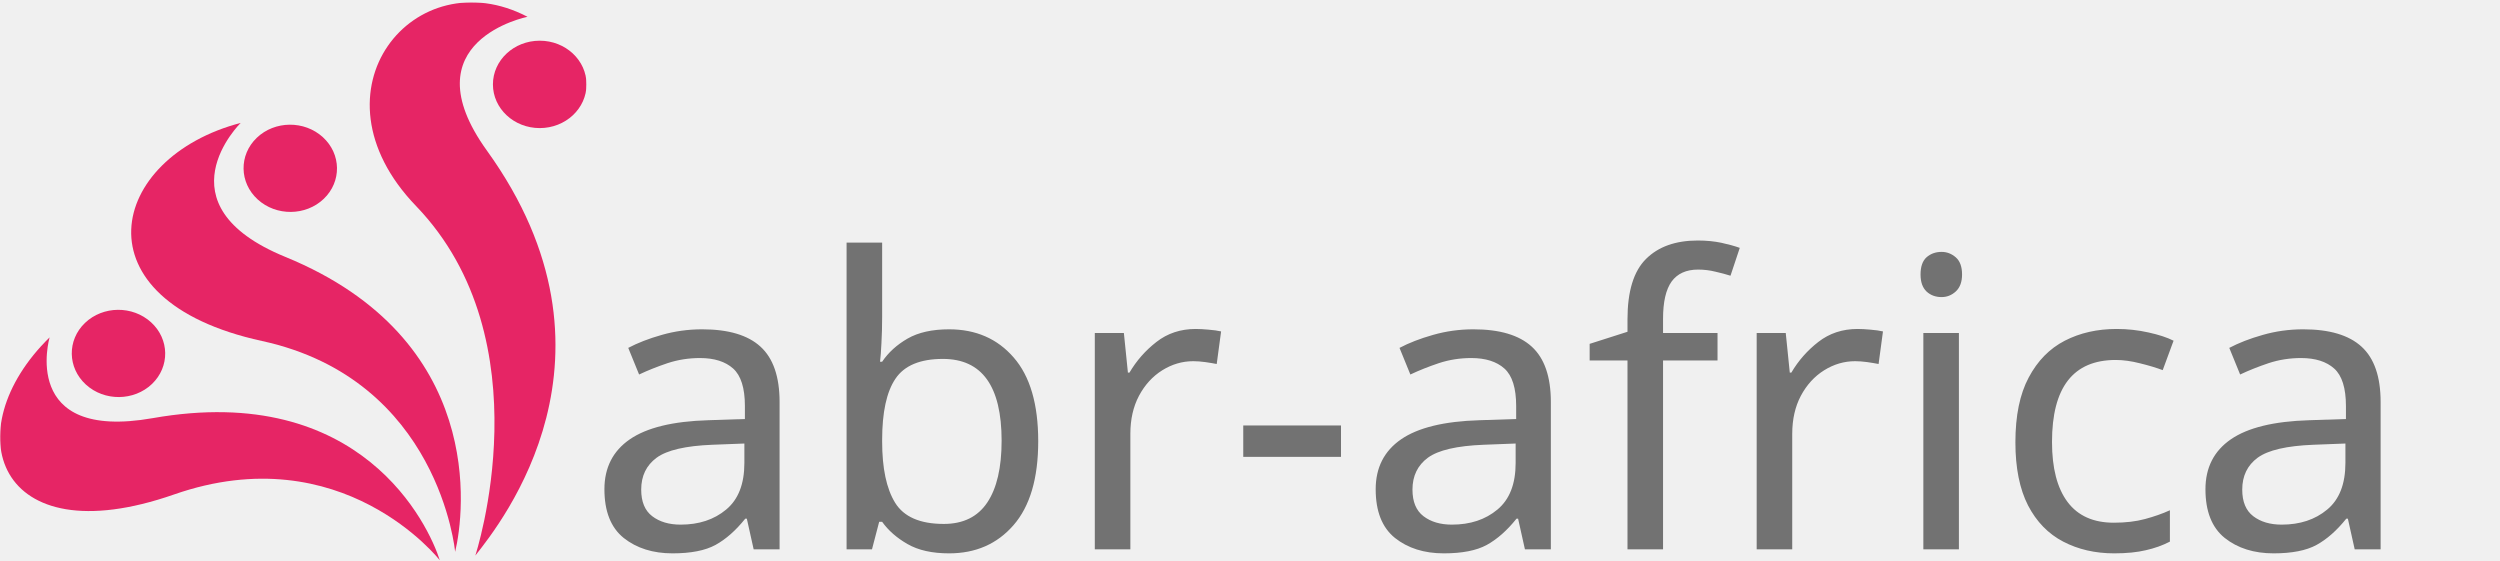
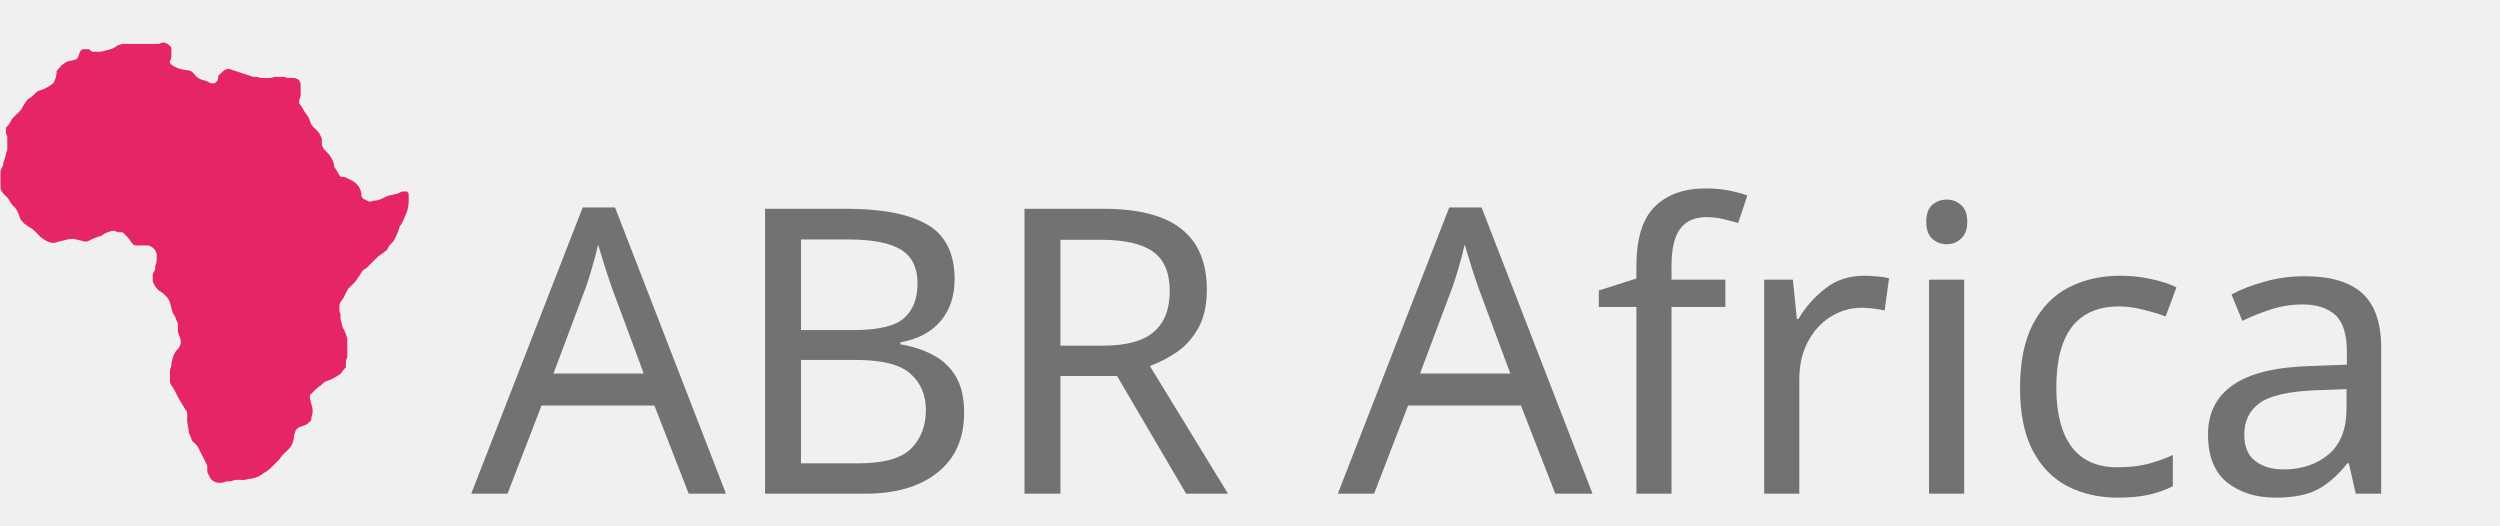
- <svg xmlns="http://www.w3.org/2000/svg" xmlns:xlink="http://www.w3.org/1999/xlink" width="223px" height="50px" viewBox="0 0 223 50" version="1.1">
-   <defs>
-     <polygon id="path-1" points="52.319 0.209 0.023 0.209 0.023 49.98 52.319 49.98 52.319 0.209" />
-   </defs>
-   <g id="Africa-Logo" stroke="none" stroke-width="1" fill="none" fill-rule="evenodd">
-     <g id="abr_logo_Denmark_Magenta">
-       <g id="Group-6">
-         <mask id="mask-2" fill="white">
-           <use xlink:href="#path-1" />
-         </mask>
-         <g id="Clip-2" />
-         <path d="M43.969,7.528 C43.969,9.68 45.839,11.426 48.144,11.426 C50.45,11.426 52.319,9.68 52.319,7.528 C52.319,5.375 50.45,3.63 48.144,3.63 C45.839,3.63 43.969,5.375 43.969,7.528" id="Fill-1" fill="#E62565" mask="url(#mask-2)" />
-         <path d="M47.055,1.498 C47.055,1.498 36.364,3.63 43.432,13.433 C56.627,31.733 44.713,46.623 42.399,49.556 C42.399,49.556 48.699,30.413 37.108,18.373 C27.181,8.06 37.018,-3.751 47.055,1.498" id="Fill-3" fill="#E62565" mask="url(#mask-2)" />
-         <path d="M13.474,28.748 C15.124,30.252 15.161,32.715 13.557,34.25 C11.952,35.784 9.314,35.81 7.664,34.306 C6.014,32.802 5.977,30.339 7.582,28.804 C9.186,27.27 11.825,27.244 13.474,28.748" id="Fill-4" fill="#E62565" mask="url(#mask-2)" />
-         <path d="M4.424,30.095 C4.424,30.095 1.716,39.4 13.62,37.299 C32.286,34.005 38.239,46.864 39.233,49.98 C39.233,49.98 30.558,38.861 15.521,44.108 C-0.403,49.666 -4.021,38.35 4.424,30.095" id="Fill-5" fill="#E62565" mask="url(#mask-2)" />
-         <path d="M21.47,10.964 C21.47,10.964 14.043,18.246 25.456,22.917 C43.351,30.24 41.446,45.724 40.597,49.225 C40.597,49.225 39.204,33.864 23.369,30.417 C6.597,26.765 9.672,14.046 21.47,10.964" id="Fill-7" fill="#E62565" mask="url(#mask-2)" />
-         <path d="M28.798,12.235 C30.448,13.738 30.485,16.202 28.88,17.736 C27.276,19.271 24.638,19.296 22.988,17.792 C21.338,16.288 21.301,13.825 22.906,12.29 C24.51,10.756 27.148,10.731 28.798,12.235" id="Fill-8" fill="#E62565" mask="url(#mask-2)" />
-       </g>
+ <svg xmlns="http://www.w3.org/2000/svg" width="238px" height="50px" viewBox="0 0 238 50" version="1.1">
+   <defs />
+   <g id="New" stroke="none" stroke-width="1" fill="none" fill-rule="evenodd">
+     <g id="africa" transform="translate(0, 4)" fill="#E62565">
+       <path d="M15.174,0.168 C15.568,-0.128 16.067,0.176 16.308,0.517 C16.325,0.809 16.314,1.1 16.315,1.392 C16.338,1.605 16.142,1.768 16.171,1.981 C16.362,2.268 16.7,2.385 17.001,2.525 C17.291,2.549 17.552,2.704 17.847,2.683 C18.192,2.704 18.475,2.964 18.641,3.251 C18.765,3.343 18.89,3.434 19.018,3.521 C19.328,3.627 19.656,3.693 19.943,3.858 C20.081,3.953 20.254,3.94 20.413,3.926 C20.681,3.815 20.816,3.522 20.76,3.241 C21.053,2.961 21.335,2.576 21.772,2.544 C22.546,2.791 23.32,3.05 24.089,3.313 C24.292,3.34 24.514,3.275 24.701,3.382 C24.849,3.453 25.019,3.416 25.178,3.425 C25.483,3.412 25.807,3.477 26.087,3.326 C26.401,3.31 26.715,3.318 27.03,3.32 C27.164,3.318 27.271,3.431 27.408,3.423 C27.715,3.443 28.052,3.36 28.328,3.537 C28.512,3.593 28.548,3.8 28.619,3.953 C28.629,4.319 28.619,4.686 28.623,5.052 C28.636,5.284 28.427,5.47 28.483,5.71 C28.446,5.906 28.651,6.008 28.726,6.166 C28.888,6.499 29.104,6.8 29.323,7.099 C29.511,7.362 29.515,7.709 29.711,7.968 C29.945,8.251 30.289,8.449 30.445,8.791 C30.509,8.917 30.576,9.042 30.634,9.17 C30.676,9.451 30.565,9.763 30.733,10.017 C30.839,10.265 31.075,10.416 31.251,10.612 C31.555,10.976 31.799,11.41 31.815,11.892 C32.082,12.18 32.158,12.593 32.474,12.841 C32.829,12.782 33.117,13.008 33.422,13.144 C33.988,13.405 34.417,13.974 34.409,14.606 C34.446,14.957 34.839,15.025 35.096,15.172 C35.25,15.28 35.397,15.103 35.556,15.11 C36.068,15.114 36.518,14.831 36.966,14.621 C37.22,14.62 37.443,14.491 37.692,14.467 C37.897,14.453 38.059,14.309 38.245,14.236 C38.415,14.218 38.587,14.23 38.758,14.232 C38.805,14.317 38.899,14.385 38.906,14.489 C38.928,15.042 38.919,15.602 38.753,16.134 C38.516,16.602 38.411,17.137 38.057,17.542 C37.935,17.978 37.768,18.397 37.551,18.795 C37.431,19.103 37.079,19.243 36.969,19.557 C36.905,19.724 36.804,19.866 36.637,19.942 C36.412,20.172 36.099,20.287 35.884,20.527 C35.564,20.844 35.245,21.163 34.924,21.48 C34.807,21.612 34.607,21.641 34.511,21.791 C34.344,22.062 34.16,22.322 33.982,22.586 C33.773,22.975 33.369,23.204 33.108,23.552 C32.891,23.93 32.752,24.355 32.47,24.694 C32.236,24.965 32.315,25.332 32.32,25.658 C32.518,25.96 32.325,26.338 32.492,26.647 C32.586,26.81 32.521,27.016 32.633,27.173 C32.814,27.49 32.945,27.828 33.058,28.174 C33.078,28.734 33.058,29.297 33.068,29.858 C33.09,30.02 32.989,30.154 32.937,30.3 C32.918,30.528 32.932,30.757 32.929,30.986 C32.729,31.14 32.589,31.346 32.46,31.559 C31.995,31.882 31.494,32.184 30.94,32.33 C30.735,32.493 30.576,32.713 30.334,32.828 C30.029,33.056 29.79,33.358 29.506,33.611 C29.452,33.931 29.609,34.212 29.655,34.518 C29.785,34.878 29.819,35.307 29.656,35.663 C29.64,35.77 29.643,35.878 29.64,35.986 C29.511,36.11 29.39,36.244 29.254,36.361 C28.963,36.57 28.559,36.559 28.292,36.804 C28.08,36.964 28.088,37.25 27.988,37.474 C27.993,37.831 27.869,38.174 27.706,38.489 C27.405,38.92 26.91,39.191 26.656,39.659 C26.412,39.949 26.118,40.196 25.858,40.472 C25.555,40.82 25.117,41 24.759,41.282 C24.415,41.454 24.043,41.6 23.652,41.593 C23.146,41.839 22.532,41.523 22.036,41.807 C21.791,41.845 21.525,41.771 21.306,41.919 C20.857,42.04 20.307,41.944 20.033,41.538 C19.931,41.345 19.821,41.154 19.738,40.953 C19.722,40.741 19.745,40.528 19.731,40.316 C19.449,39.74 19.148,39.173 18.865,38.598 C18.732,38.299 18.398,38.15 18.241,37.872 C18.197,37.62 18.051,37.406 17.964,37.17 C17.978,36.749 17.794,36.35 17.82,35.929 C17.806,35.615 17.898,35.263 17.673,35 C17.45,34.745 17.345,34.418 17.136,34.155 C16.845,33.697 16.688,33.163 16.345,32.737 C16.238,32.576 16.143,32.399 16.177,32.198 C16.211,31.753 16.087,31.28 16.304,30.867 C16.282,30.572 16.418,30.31 16.449,30.022 C16.565,29.738 16.686,29.439 16.923,29.23 C17.177,28.979 17.271,28.602 17.179,28.261 C17.099,28.058 17.025,27.852 16.946,27.648 C16.89,27.331 16.986,26.995 16.901,26.686 C16.718,26.423 16.711,26.08 16.479,25.851 C16.276,25.373 16.277,24.82 15.974,24.382 C15.74,24.124 15.498,23.862 15.185,23.699 C14.862,23.489 14.702,23.137 14.546,22.803 C14.526,22.575 14.531,22.345 14.542,22.117 C14.585,21.963 14.691,21.833 14.757,21.688 C14.809,21.52 14.74,21.33 14.822,21.17 C14.969,20.943 14.898,20.666 14.915,20.412 C14.973,19.914 14.561,19.442 14.074,19.364 C13.644,19.349 13.212,19.389 12.784,19.349 C12.596,19.187 12.425,19.001 12.316,18.778 C12.126,18.533 11.879,18.338 11.668,18.112 C11.47,18.106 11.253,18.151 11.074,18.042 C10.84,17.908 10.566,17.996 10.335,18.091 C10.08,18.156 9.847,18.281 9.651,18.454 C9.228,18.571 8.811,18.708 8.434,18.934 C8.084,19.122 7.726,18.862 7.372,18.832 C6.748,18.578 6.117,18.924 5.498,19.017 C5.063,19.259 4.545,19.049 4.175,18.784 C3.712,18.526 3.446,18.037 3.003,17.755 C2.56,17.474 2.033,17.189 1.866,16.66 C1.743,16.287 1.596,15.893 1.289,15.629 C1,15.364 0.88,14.97 0.597,14.703 C0.358,14.484 0.094,14.24 0.047,13.907 C0.049,13.344 0.039,12.781 0.051,12.219 C0.129,12.02 0.283,11.849 0.307,11.631 C0.327,11.301 0.53,11.015 0.562,10.687 C0.57,10.506 0.718,10.359 0.694,10.173 C0.693,9.806 0.695,9.438 0.694,9.07 C0.699,8.936 0.607,8.824 0.566,8.701 C0.549,8.513 0.559,8.323 0.562,8.134 C0.83,7.946 0.981,7.663 1.109,7.374 C1.38,7.015 1.766,6.757 2.041,6.401 C2.186,6.093 2.379,5.813 2.568,5.531 C2.684,5.369 2.896,5.327 3.037,5.194 C3.269,4.989 3.449,4.704 3.767,4.619 C4.253,4.489 4.694,4.224 5.083,3.916 C5.266,3.568 5.412,3.185 5.384,2.786 C5.498,2.585 5.71,2.449 5.827,2.243 C6.046,2.081 6.263,1.902 6.527,1.816 C6.791,1.812 7.031,1.702 7.282,1.635 C7.562,1.376 7.482,0.915 7.824,0.702 C8.044,0.665 8.269,0.691 8.491,0.684 C8.61,0.782 8.709,0.956 8.887,0.926 C9.222,0.901 9.58,0.991 9.895,0.846 C10.338,0.751 10.809,0.652 11.154,0.342 C11.32,0.295 11.477,0.225 11.644,0.184 C12.82,0.165 13.998,0.198 15.174,0.168 L15.174,0.168 Z" id="Shape" />
+       <path d="M11.208,1.12 C11.463,0.907 11.808,0.801 12.142,0.819 C13.007,0.822 13.872,0.817 14.738,0.822 C15.049,0.833 15.361,0.751 15.67,0.822 C15.66,1.049 15.711,1.295 15.573,1.496 C15.498,1.735 15.52,2.006 15.554,2.251 C15.754,2.473 15.968,2.685 16.195,2.881 C16.383,2.985 16.577,3.079 16.774,3.166 C17.125,3.196 17.44,3.378 17.801,3.326 C18.086,3.67 18.427,3.969 18.828,4.171 C19.18,4.274 19.529,4.384 19.849,4.565 C20.125,4.581 20.402,4.563 20.679,4.575 C20.914,4.357 21.133,4.122 21.37,3.907 C21.363,3.7 21.367,3.484 21.52,3.323 C21.693,3.322 21.867,3.307 22.039,3.33 C22.554,3.522 23.083,3.68 23.603,3.861 C23.895,4.008 24.251,3.847 24.528,4.049 C25.038,4.084 25.554,4.062 26.067,4.059 C26.31,3.934 26.596,3.881 26.864,3.959 C27.204,4.151 27.606,4.027 27.977,4.073 C27.966,4.366 27.987,4.66 27.967,4.954 C27.783,5.314 27.891,5.734 27.873,6.122 C27.979,6.269 28.104,6.402 28.174,6.571 C28.349,6.953 28.673,7.248 28.836,7.636 C28.892,7.837 28.951,8.044 29.077,8.216 C29.276,8.455 29.535,8.64 29.725,8.887 C29.823,9.071 29.919,9.256 30.01,9.443 C30.039,9.656 30.01,9.871 30.025,10.084 C30.122,10.531 30.596,10.734 30.801,11.12 C31.032,11.407 31.15,11.768 31.169,12.132 C31.35,12.341 31.476,12.585 31.598,12.83 C31.795,13.057 32.013,13.267 32.237,13.467 C32.643,13.439 32.969,13.696 33.323,13.85 C33.517,13.921 33.593,14.123 33.671,14.295 C33.697,14.467 33.657,14.65 33.733,14.813 C33.919,15.236 34.297,15.563 34.724,15.743 C35.021,15.924 35.407,15.877 35.72,15.76 C36.09,15.743 36.448,15.629 36.777,15.465 C37.234,15.186 37.783,15.167 38.286,15.009 C38.249,15.318 38.087,15.596 38.112,15.916 C37.868,16.364 37.778,16.89 37.426,17.279 C37.277,17.786 37.079,18.278 36.804,18.732 C36.647,18.918 36.43,19.06 36.338,19.293 C36.219,19.571 35.884,19.616 35.698,19.83 C35.354,20.172 35.011,20.516 34.664,20.857 C34.55,20.972 34.388,21.019 34.268,21.126 C33.873,21.435 33.668,21.902 33.374,22.294 C33.16,22.696 32.755,22.941 32.477,23.292 C32.299,23.595 32.173,23.927 31.989,24.227 C31.869,24.387 31.756,24.553 31.67,24.735 C31.654,25.075 31.667,25.417 31.664,25.758 C31.646,25.897 31.734,26.01 31.784,26.132 C31.841,26.39 31.734,26.673 31.863,26.917 C31.935,27.097 31.909,27.307 32.019,27.476 C32.184,27.77 32.319,28.081 32.413,28.404 C32.412,28.875 32.438,29.351 32.403,29.821 C32.241,30.094 32.335,30.42 32.31,30.72 C32.063,30.926 31.881,31.217 31.57,31.338 C31.286,31.477 31.005,31.632 30.693,31.703 C30.506,31.829 30.379,32.028 30.181,32.14 C30.051,32.209 29.938,32.3 29.837,32.406 C29.517,32.731 29.19,33.049 28.863,33.368 C28.893,33.748 28.777,34.158 28.968,34.509 C29,34.722 29.046,34.931 29.152,35.123 C29.019,35.315 28.97,35.534 28.996,35.764 C28.709,35.898 28.386,35.943 28.118,36.113 C27.909,36.299 27.709,36.497 27.522,36.703 C27.435,36.973 27.324,37.237 27.345,37.527 C27.221,37.839 27.17,38.203 26.909,38.44 C26.601,38.768 26.219,39.038 25.999,39.438 C25.696,39.75 25.406,40.09 25.019,40.305 C24.549,40.646 24.018,40.973 23.414,40.953 C22.971,41.202 22.442,40.998 21.968,41.1 C21.818,41.186 21.644,41.183 21.476,41.182 C21.231,41.161 21.032,41.355 20.785,41.32 C20.617,41.149 20.469,40.959 20.388,40.735 C20.351,40.471 20.446,40.185 20.31,39.941 C20.019,39.391 19.744,38.834 19.465,38.279 C19.302,37.972 18.878,37.829 18.832,37.462 C18.79,37.293 18.687,37.148 18.618,36.99 C18.575,36.747 18.655,36.489 18.561,36.255 C18.389,35.952 18.496,35.594 18.471,35.265 C18.51,34.962 18.29,34.72 18.124,34.49 C18.019,34.304 17.933,34.105 17.796,33.939 C17.485,33.475 17.33,32.922 16.978,32.483 C16.73,32.178 16.852,31.767 16.833,31.408 C16.919,31.22 16.945,31.021 16.942,30.815 C17.019,30.635 17.076,30.45 17.085,30.254 C17.173,30.056 17.268,29.861 17.378,29.674 C17.556,29.483 17.758,29.29 17.818,29.028 C17.827,28.699 17.828,28.369 17.817,28.04 C17.757,27.845 17.679,27.654 17.607,27.463 C17.502,27.075 17.704,26.627 17.453,26.277 C17.322,26.06 17.32,25.787 17.122,25.61 C16.877,25.081 16.922,24.403 16.469,23.975 C16.135,23.666 15.843,23.306 15.454,23.062 C15.341,22.869 15.232,22.672 15.151,22.463 C15.17,22.201 15.446,22.007 15.424,21.73 C15.412,21.567 15.447,21.411 15.524,21.267 C15.546,20.837 15.526,20.406 15.534,19.975 C15.548,19.785 15.426,19.621 15.326,19.47 C15.054,19.202 14.806,18.868 14.421,18.757 C13.978,18.744 13.533,18.751 13.09,18.758 C13.01,18.619 12.934,18.475 12.814,18.366 C12.526,18.088 12.248,17.799 11.957,17.524 C11.795,17.444 11.608,17.491 11.435,17.457 C11.11,17.295 10.732,17.388 10.381,17.371 C10.043,17.462 9.691,17.567 9.424,17.804 C9.127,17.932 8.796,17.977 8.513,18.14 C8.173,18.364 7.735,18.267 7.387,18.119 C6.92,18.133 6.426,18.031 5.986,18.227 C5.579,18.285 5.169,18.509 4.754,18.358 C4.307,18.141 3.956,17.781 3.619,17.426 C3.345,17.121 2.95,16.968 2.637,16.716 C2.424,16.295 2.358,15.782 1.994,15.448 C1.706,15.205 1.564,14.849 1.335,14.558 C1.092,14.309 0.794,14.084 0.698,13.734 C0.684,13.351 0.698,12.968 0.692,12.585 C0.672,12.337 0.911,12.162 0.932,11.924 C0.945,11.568 1.178,11.265 1.21,10.91 C1.223,10.756 1.333,10.624 1.314,10.464 C1.311,9.904 1.315,9.342 1.312,8.782 C1.326,8.644 1.23,8.535 1.178,8.415 C1.437,8.212 1.609,7.938 1.735,7.64 C1.96,7.332 2.273,7.098 2.536,6.822 C2.781,6.604 2.805,6.238 3.071,6.036 C3.405,5.753 3.65,5.334 4.099,5.218 C4.532,5.114 4.898,4.852 5.263,4.612 C5.464,4.428 5.702,4.254 5.805,3.994 C5.942,3.667 6.07,3.33 6.032,2.969 C6.259,2.752 6.49,2.5 6.817,2.447 C7.054,2.438 7.271,2.334 7.497,2.274 C7.834,2.035 8.105,1.7 8.219,1.3 C8.318,1.388 8.416,1.477 8.513,1.565 C8.982,1.556 9.452,1.577 9.921,1.556 C10.343,1.392 10.822,1.376 11.208,1.12 L11.208,1.12 Z" id="Shape" />
    </g>
-     <g id="Group-2" transform="translate(52, 13)" font-size="36" font-family="CenturyGothic, Century Gothic" fill="#727272" font-weight="normal">
-       <text id="abr-africa">
-         <tspan x="0.258" y="36">abr-africa</tspan>
+     <g id="Group-2" transform="translate(44, 9)" font-size="38" font-family="CenturyGothic, Century Gothic" fill="#727272" font-weight="normal">
+       <text id="ABR-Africa">
+         <tspan x="0.864" y="38">ABR Africa</tspan>
      </text>
    </g>
  </g>
</svg>
